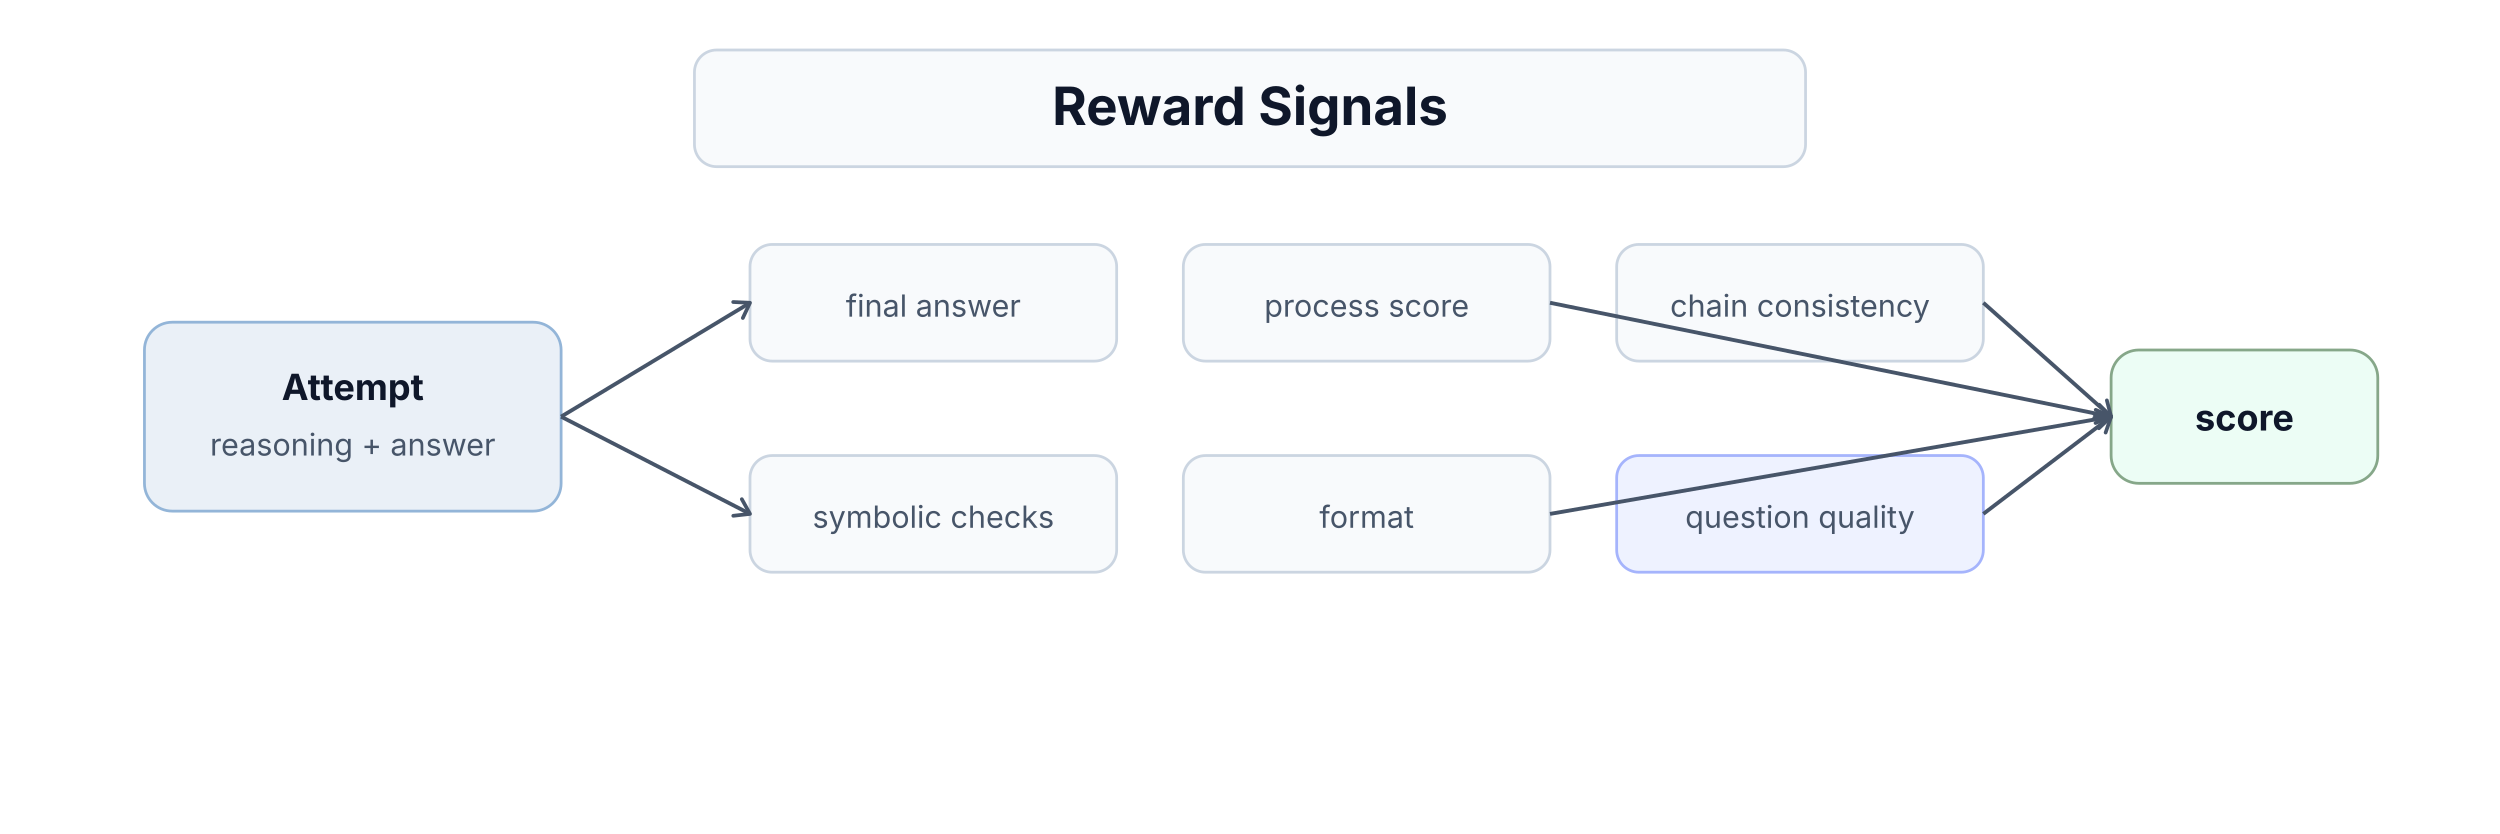
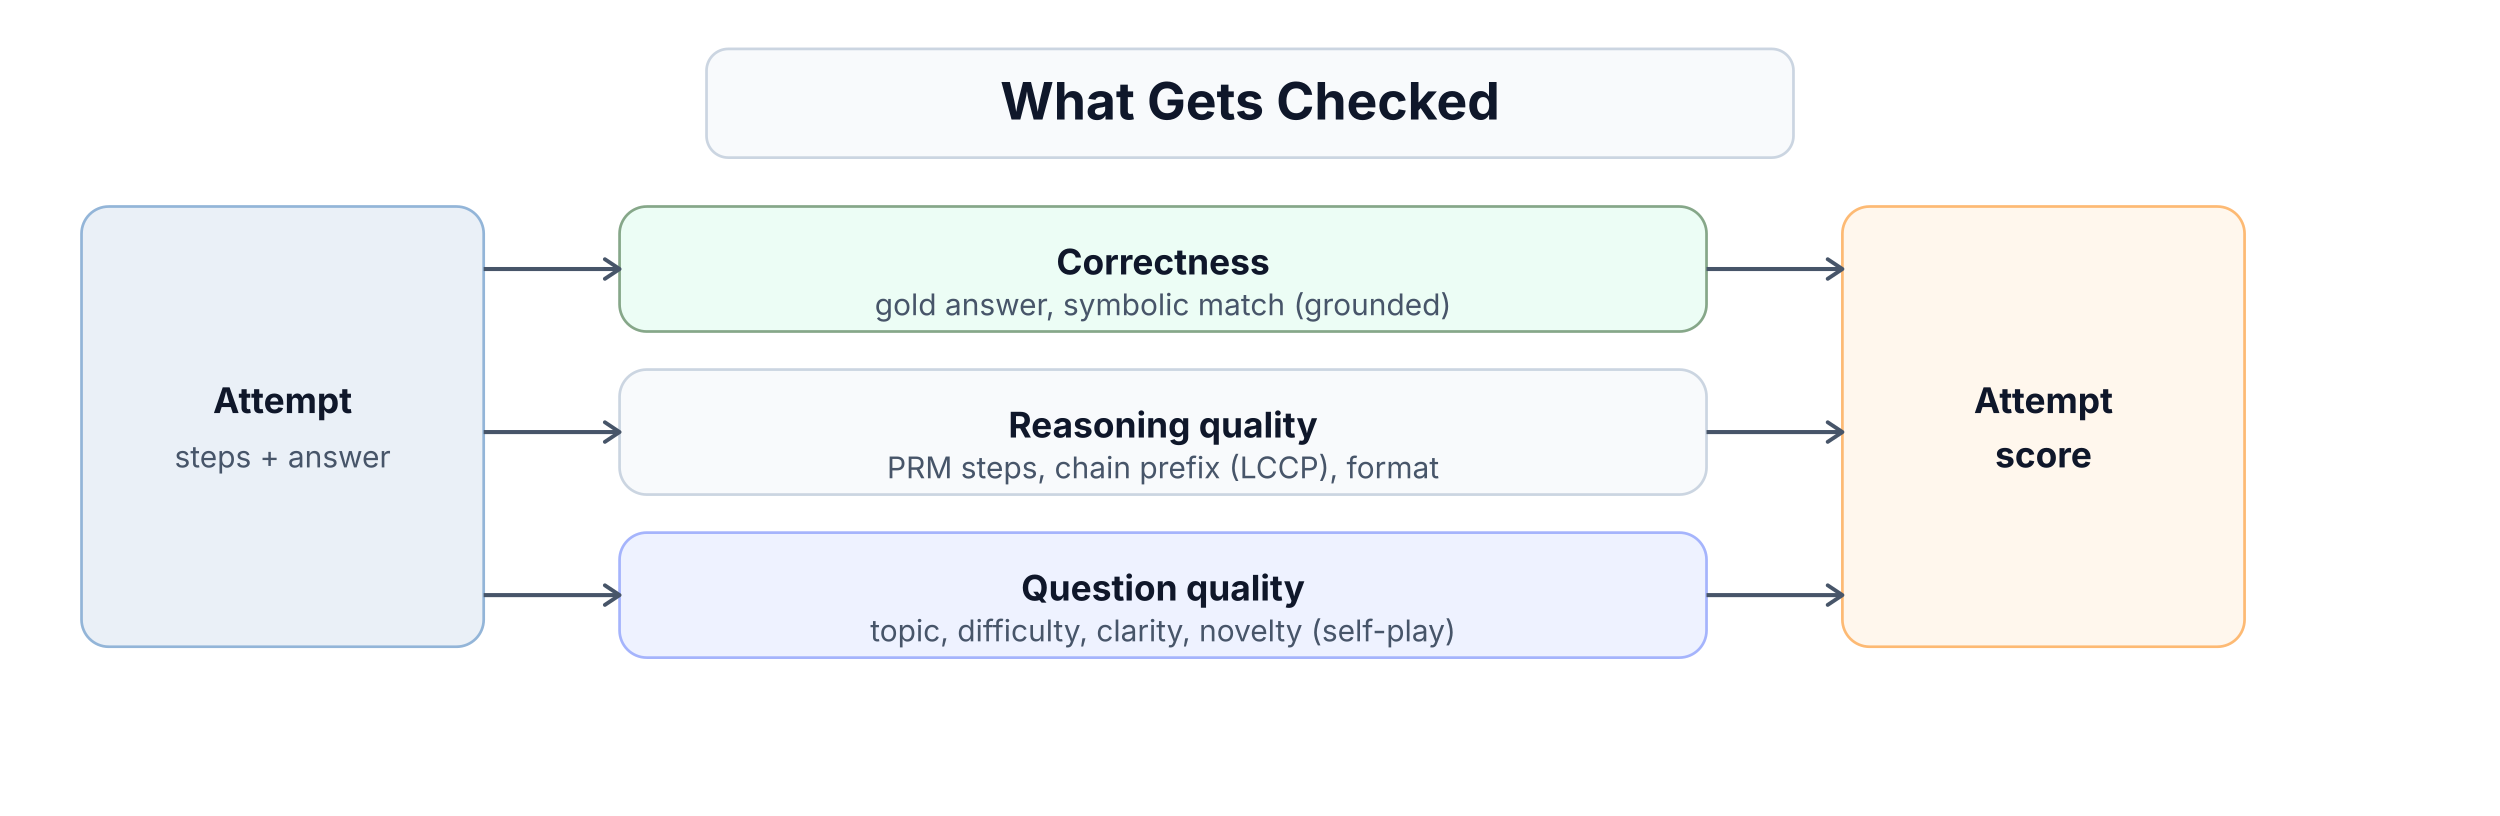
- <svg xmlns="http://www.w3.org/2000/svg" viewBox="0 0 900 300" width="900" height="300">
+ <svg xmlns="http://www.w3.org/2000/svg" viewBox="0 0 920 300" width="920" height="300">
  <defs>
    <marker id="arrow" viewBox="0 0 10 10" refX="8" refY="5" markerWidth="6" markerHeight="6" orient="auto-start-reverse">
      <path d="M2 1L8 5L2 9" fill="none" stroke="#475569" stroke-width="1.6" stroke-linecap="round" stroke-linejoin="round" />
    </marker>
    <style>
      text { font-family: Inter, Arial, sans-serif; }
      .title { font-size: 19px; font-weight: 700; fill: #0F172A; }
      .label { font-size: 13px; font-weight: 700; fill: #0F172A; }
      .small { font-size: 11px; fill: #475569; }
-       .line { fill: none; stroke: #475569; stroke-width: 1.4; marker-end: url(#arrow); }
+       .line { fill: none; stroke: #475569; stroke-width: 1.5; marker-end: url(#arrow); }
    </style>
  </defs>
-   <rect x="250" y="18" width="400" height="42" rx="8" fill="#F8FAFC" stroke="#CBD5E1" />
-   <text x="450" y="45" text-anchor="middle" class="title">Reward Signals</text>
-   <rect x="52" y="116" width="150" height="68" rx="10" fill="#EAF0F7" stroke="#93B5D8" />
-   <text x="127" y="144" text-anchor="middle" class="label">Attempt</text>
-   <text x="127" y="164" text-anchor="middle" class="small">reasoning + answer</text>
-   <rect x="270" y="88" width="132" height="42" rx="8" fill="#F8FAFC" stroke="#CBD5E1" />
-   <text x="336" y="114" text-anchor="middle" class="small">final answer</text>
-   <rect x="426" y="88" width="132" height="42" rx="8" fill="#F8FAFC" stroke="#CBD5E1" />
-   <text x="492" y="114" text-anchor="middle" class="small">process score</text>
-   <rect x="582" y="88" width="132" height="42" rx="8" fill="#F8FAFC" stroke="#CBD5E1" />
-   <text x="648" y="114" text-anchor="middle" class="small">chain consistency</text>
-   <rect x="270" y="164" width="132" height="42" rx="8" fill="#F8FAFC" stroke="#CBD5E1" />
-   <text x="336" y="190" text-anchor="middle" class="small">symbolic checks</text>
-   <rect x="426" y="164" width="132" height="42" rx="8" fill="#F8FAFC" stroke="#CBD5E1" />
-   <text x="492" y="190" text-anchor="middle" class="small">format</text>
-   <rect x="582" y="164" width="132" height="42" rx="8" fill="#EEF2FF" stroke="#A5B4FC" />
-   <text x="648" y="190" text-anchor="middle" class="small">question quality</text>
-   <rect x="760" y="126" width="96" height="48" rx="10" fill="#ECFDF5" stroke="#86A789" />
-   <text x="808" y="155" text-anchor="middle" class="label">score</text>
-   <path class="line" d="M202 150 L270 109" />
-   <path class="line" d="M202 150 L270 185" />
-   <path class="line" d="M714 109 L760 150" />
-   <path class="line" d="M714 185 L760 150" />
-   <path class="line" d="M558 109 L760 150" />
-   <path class="line" d="M558 185 L760 150" />
+   <rect x="260" y="18" width="400" height="40" rx="8" fill="#F8FAFC" stroke="#CBD5E1" />
+   <text x="460" y="44" text-anchor="middle" class="title">What Gets Checked</text>
+   <rect x="30" y="76" width="148" height="162" rx="10" fill="#EAF0F7" stroke="#93B5D8" />
+   <text x="104" y="152" text-anchor="middle" class="label">Attempt</text>
+   <text x="104" y="172" text-anchor="middle" class="small">steps + answer</text>
+   <rect x="228" y="76" width="400" height="46" rx="10" fill="#ECFDF5" stroke="#86A789" />
+   <text x="428" y="101" text-anchor="middle" class="label">Correctness</text>
+   <text x="428" y="116" text-anchor="middle" class="small">gold answer, symbolic match (grounded)</text>
+   <rect x="228" y="136" width="400" height="46" rx="10" fill="#F8FAFC" stroke="#CBD5E1" />
+   <text x="428" y="161" text-anchor="middle" class="label">Reasoning quality</text>
+   <text x="428" y="176" text-anchor="middle" class="small">PRM steps, chain prefix (LCCP), format</text>
+   <rect x="228" y="196" width="400" height="46" rx="10" fill="#EEF2FF" stroke="#A5B4FC" />
+   <text x="428" y="221" text-anchor="middle" class="label">Question quality</text>
+   <text x="428" y="236" text-anchor="middle" class="small">topic, difficulty, clarity, novelty (self-play)</text>
+   <rect x="678" y="76" width="148" height="162" rx="10" fill="#FFF7ED" stroke="#FDBA74" />
+   <text x="752" y="152" text-anchor="middle" class="label">Attempt</text>
+   <text x="752" y="172" text-anchor="middle" class="label">score</text>
+   <path class="line" d="M178 99 L228 99" />
+   <path class="line" d="M178 159 L228 159" />
+   <path class="line" d="M178 219 L228 219" />
+   <path class="line" d="M628 99 L678 99" />
+   <path class="line" d="M628 159 L678 159" />
+   <path class="line" d="M628 219 L678 219" />
</svg>
